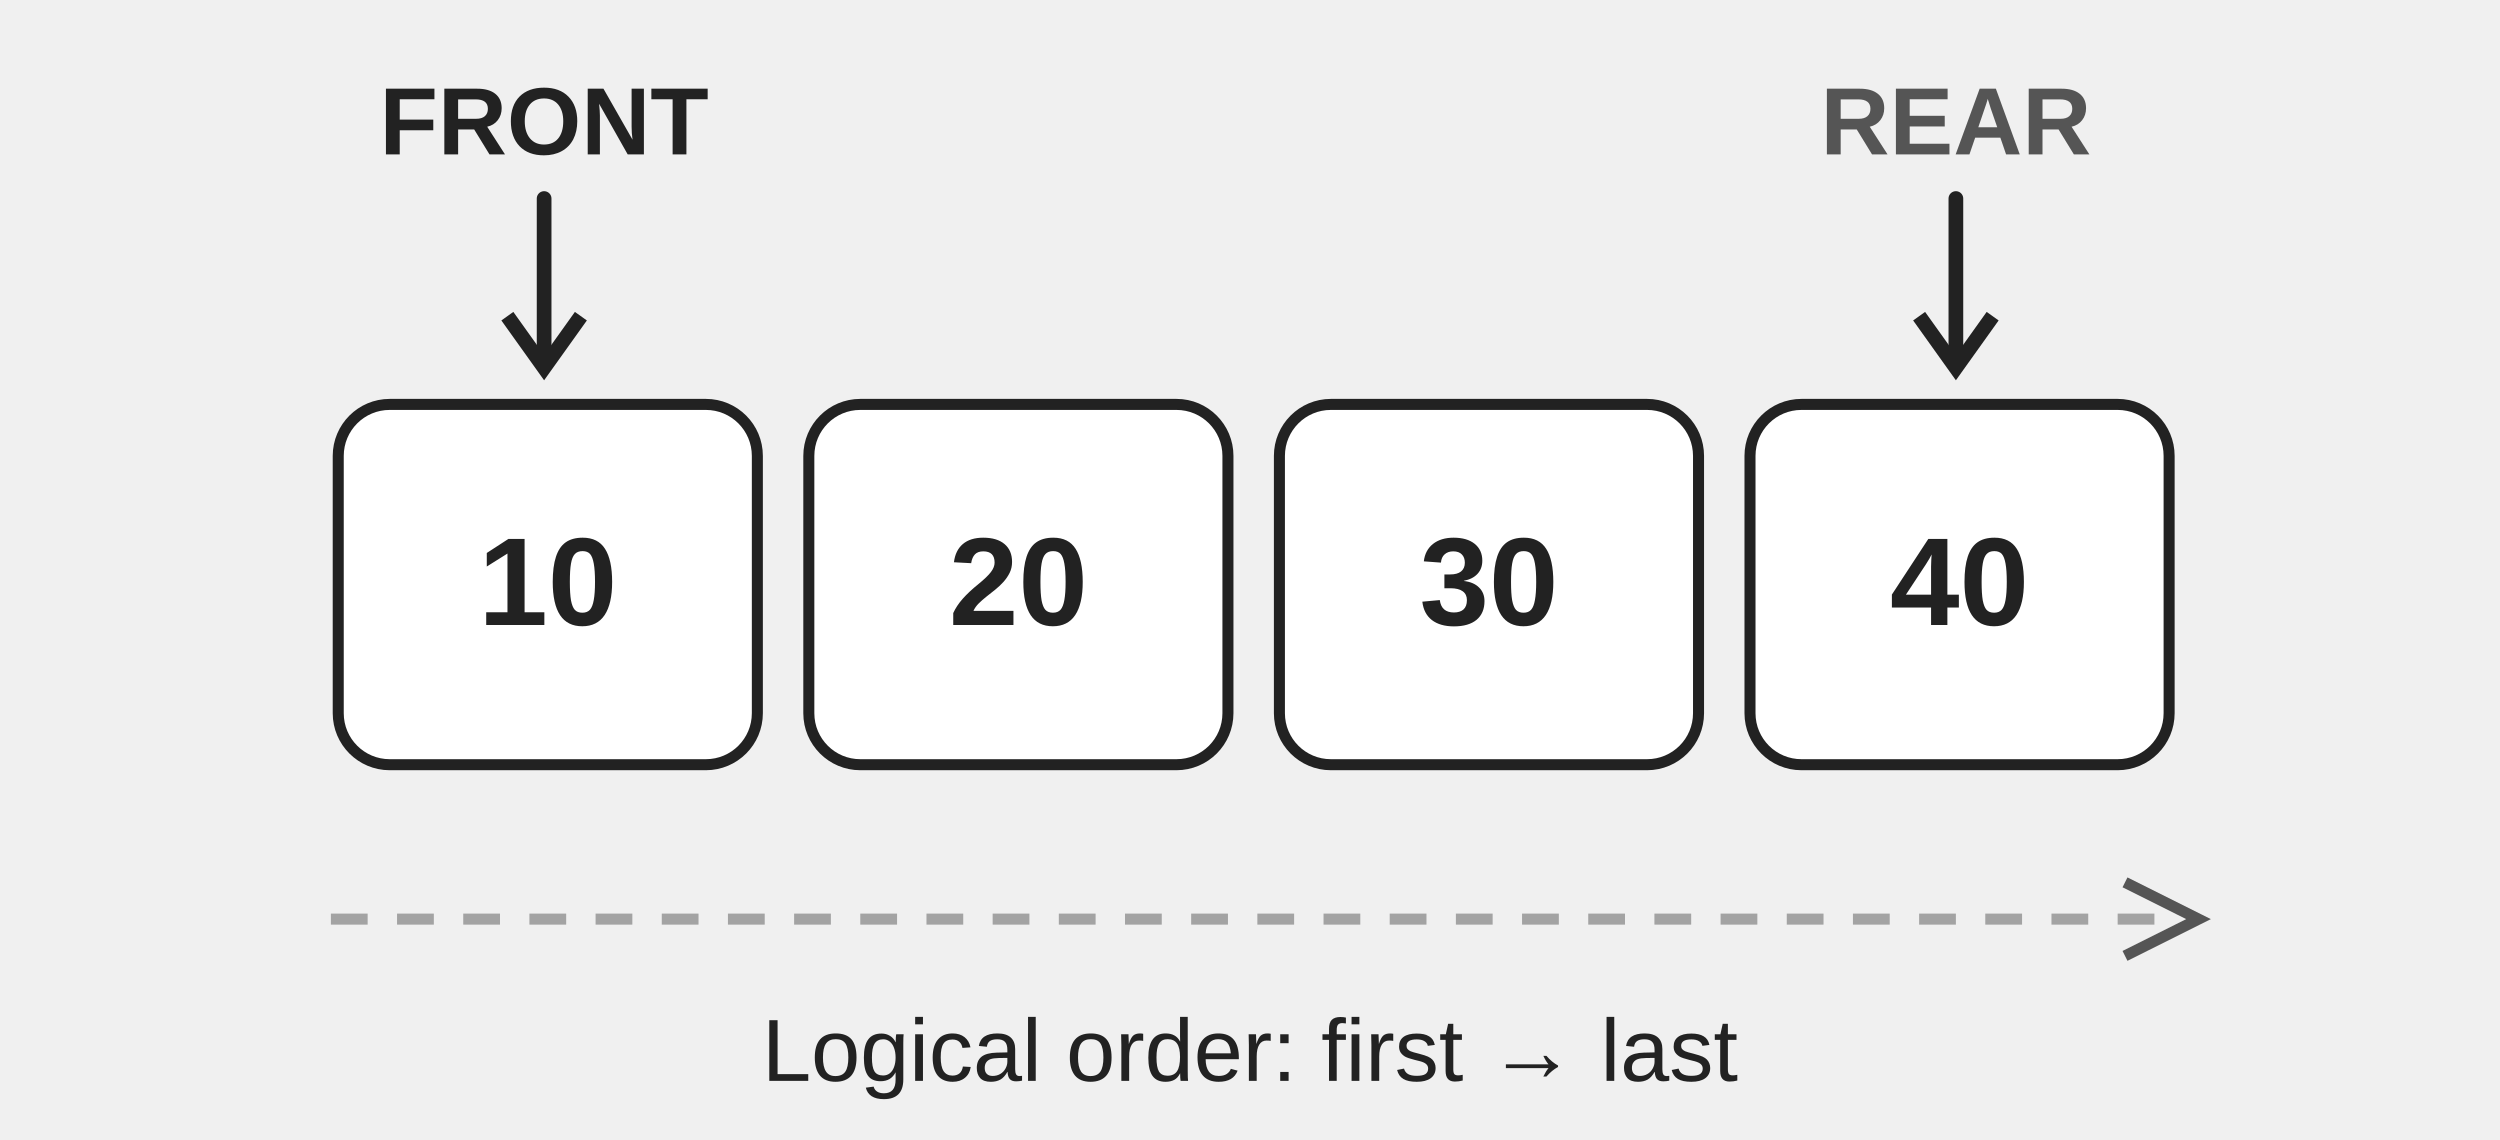
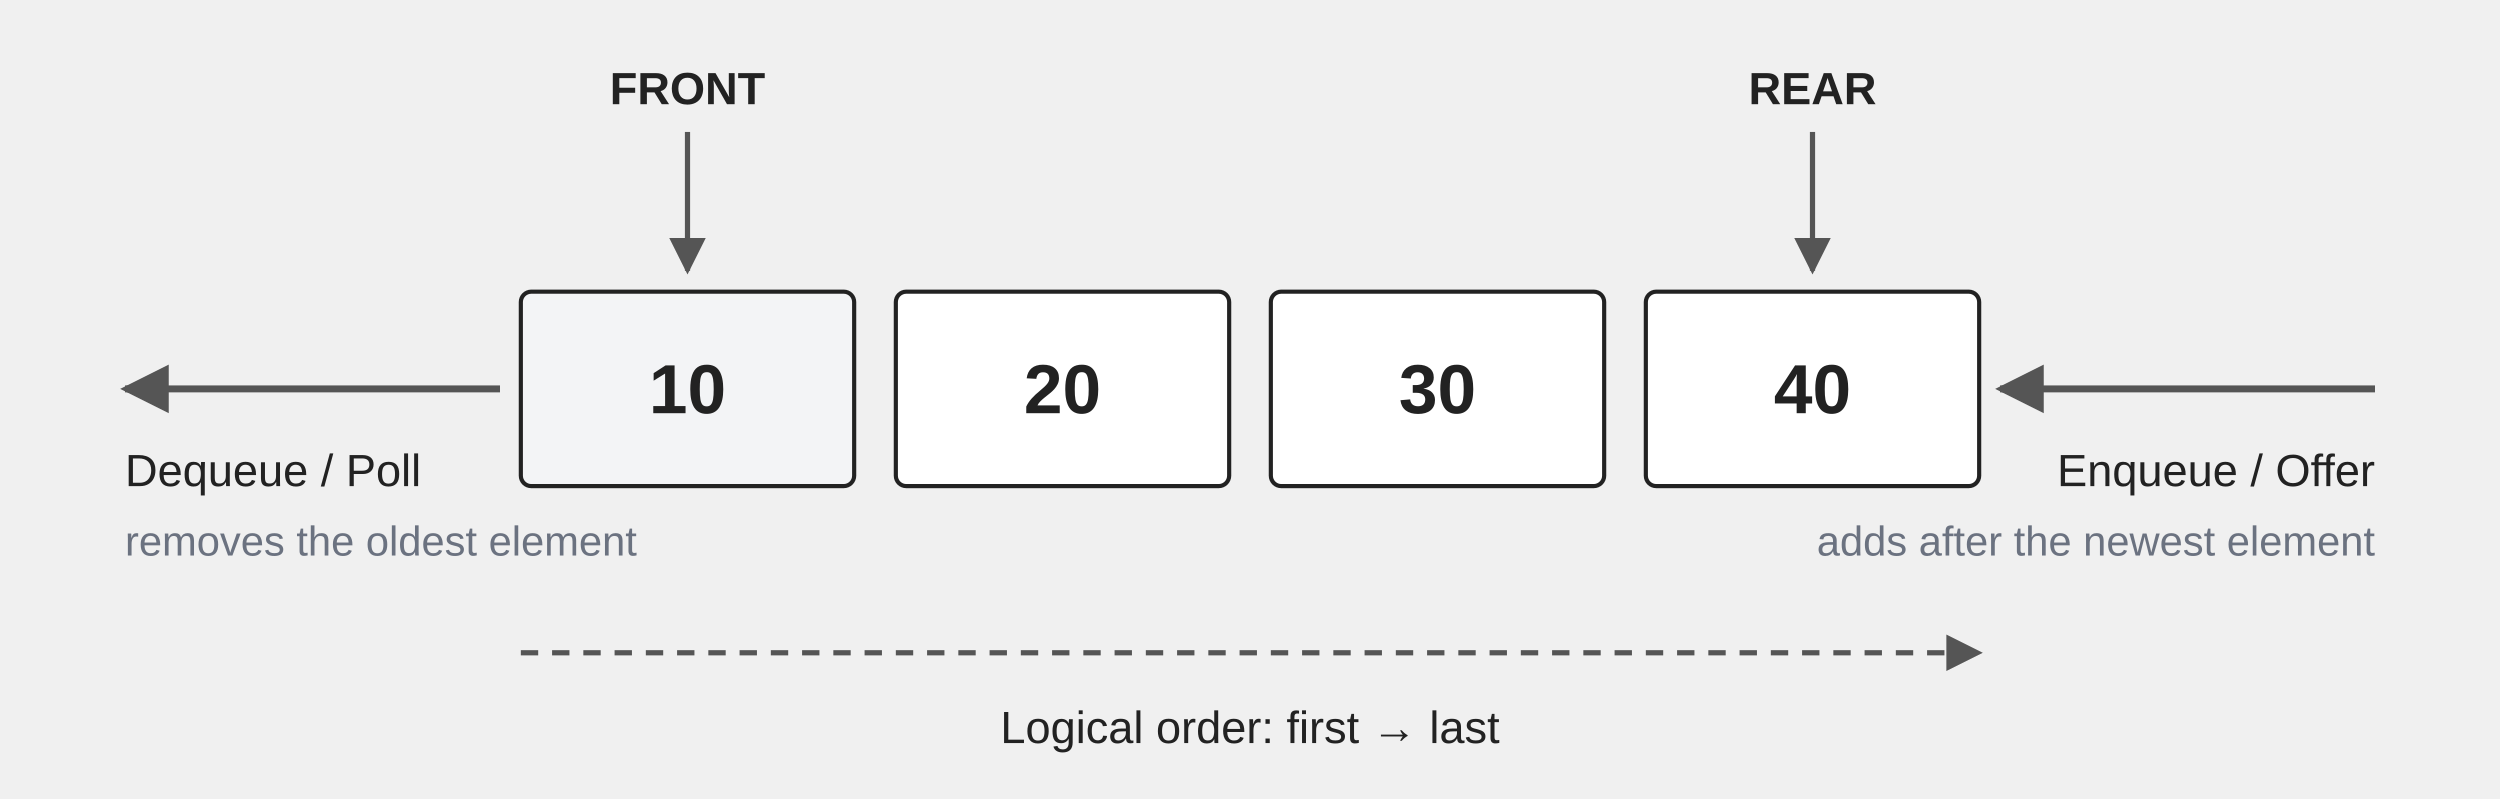
- <svg xmlns="http://www.w3.org/2000/svg" width="340" height="155" font-family="system-ui, -apple-system, 'Segoe UI', Arial, sans-serif" font-weight="400" fill="currentColor" viewBox="0 0 340 155">
-   <rect x="46" y="55" width="57" height="49" rx="7" fill="#FFFFFF" stroke="#222222" stroke-width="1.5" />
-   <text x="74.5" y="85" fill="#222222" text-anchor="middle" font-size="17" font-weight="600">10</text>
-   <rect x="110" y="55" width="57" height="49" rx="7" fill="#FFFFFF" stroke="#222222" stroke-width="1.5" />
-   <text x="138.5" y="85" fill="#222222" text-anchor="middle" font-size="17" font-weight="600">20</text>
-   <rect x="174" y="55" width="57" height="49" rx="7" fill="#FFFFFF" stroke="#222222" stroke-width="1.5" />
-   <text x="202.5" y="85" fill="#222222" text-anchor="middle" font-size="17" font-weight="600">30</text>
-   <rect x="238" y="55" width="57" height="49" rx="7" fill="#FFFFFF" stroke="#222222" stroke-width="1.5" />
-   <text x="266.5" y="85" fill="#222222" text-anchor="middle" font-size="17" font-weight="600">40</text>
-   <text x="74" y="21" fill="#222222" text-anchor="middle" font-size="13" font-weight="600">FRONT</text>
-   <path d="M74 27 V49" stroke="#222222" stroke-width="2" stroke-linecap="round" />
-   <path d="M69 43 L74 50 L79 43" stroke="#222222" stroke-width="2" fill="none" />
-   <text x="266" y="21" fill="#555555" text-anchor="middle" font-size="13" font-weight="600">REAR</text>
-   <path d="M266 27 V49" stroke="#222222" stroke-width="2" stroke-linecap="round" />
-   <path d="M261 43 L266 50 L271 43" stroke="#222222" stroke-width="2" fill="none" />
-   <path d="M45 125 H296" stroke="#555555" stroke-width="1.5" stroke-dasharray="5 4" opacity="0.5" />
-   <path d="M289 120 L299 125 L289 130" stroke="#555555" fill="none" stroke-width="1.5" />
-   <text x="170" y="147" font-size="12" text-anchor="middle" fill="#222222">Logical order: first → last</text>
+ <svg xmlns="http://www.w3.org/2000/svg" width="720" height="230" viewBox="0 0 720 230" role="img" aria-label="A queue holding 10, 20, 30, 40: FRONT points at 10, which dequeue (poll) removes; REAR points at 40, after which enqueue (offer) adds; logical order runs from first to last">
+   <defs>
+     <marker id="qf-a" viewBox="0 0 10 10" refX="9" refY="5" markerWidth="7" markerHeight="7" orient="auto-start-reverse">
+       <path d="M0 0 L10 5 L0 10 Z" fill="#555555" />
+     </marker>
+   </defs>
+   <g font-family="system-ui, -apple-system, 'Segoe UI', Arial, sans-serif" fill="#222222">
+     <rect x="150" y="84" width="96" height="56" rx="3" fill="#F3F4F6" stroke="#222222" stroke-width="1.2" />
+     <text x="198" y="119" font-size="20" text-anchor="middle" font-weight="600">10</text>
+     <rect x="258" y="84" width="96" height="56" rx="3" fill="#FFFFFF" stroke="#222222" stroke-width="1.2" />
+     <text x="306" y="119" font-size="20" text-anchor="middle" font-weight="600">20</text>
+     <rect x="366" y="84" width="96" height="56" rx="3" fill="#FFFFFF" stroke="#222222" stroke-width="1.2" />
+     <text x="414" y="119" font-size="20" text-anchor="middle" font-weight="600">30</text>
+     <rect x="474" y="84" width="96" height="56" rx="3" fill="#FFFFFF" stroke="#222222" stroke-width="1.2" />
+     <text x="522" y="119" font-size="20" text-anchor="middle" font-weight="600">40</text>
+     <text x="198" y="30" font-size="13" text-anchor="middle" font-weight="600">FRONT</text>
+     <path d="M198 38 V78" fill="none" stroke="#555555" stroke-width="1.5" marker-end="url(#qf-a)" />
+     <text x="522" y="30" font-size="13" text-anchor="middle" font-weight="600">REAR</text>
+     <path d="M522 38 V78" fill="none" stroke="#555555" stroke-width="1.5" marker-end="url(#qf-a)" />
+     <path d="M144 112 H36" fill="none" stroke="#555555" stroke-width="2" marker-end="url(#qf-a)" />
+     <text x="36" y="140" font-size="13" text-anchor="start">Dequeue / Poll</text>
+     <path d="M684 112 H576" fill="none" stroke="#555555" stroke-width="2" marker-end="url(#qf-a)" />
+     <text x="684" y="140" font-size="13" text-anchor="end">Enqueue / Offer</text>
+     <text x="36" y="160" font-size="12" text-anchor="start" fill="#6B7280">removes the oldest element</text>
+     <text x="684" y="160" font-size="12" text-anchor="end" fill="#6B7280">adds after the newest element</text>
+     <path d="M150 188 H570" fill="none" stroke="#555555" stroke-width="1.5" stroke-dasharray="5 4" marker-end="url(#qf-a)" />
+     <text x="360" y="214" font-size="13" text-anchor="middle">Logical order: first → last</text>
+   </g>
</svg>
